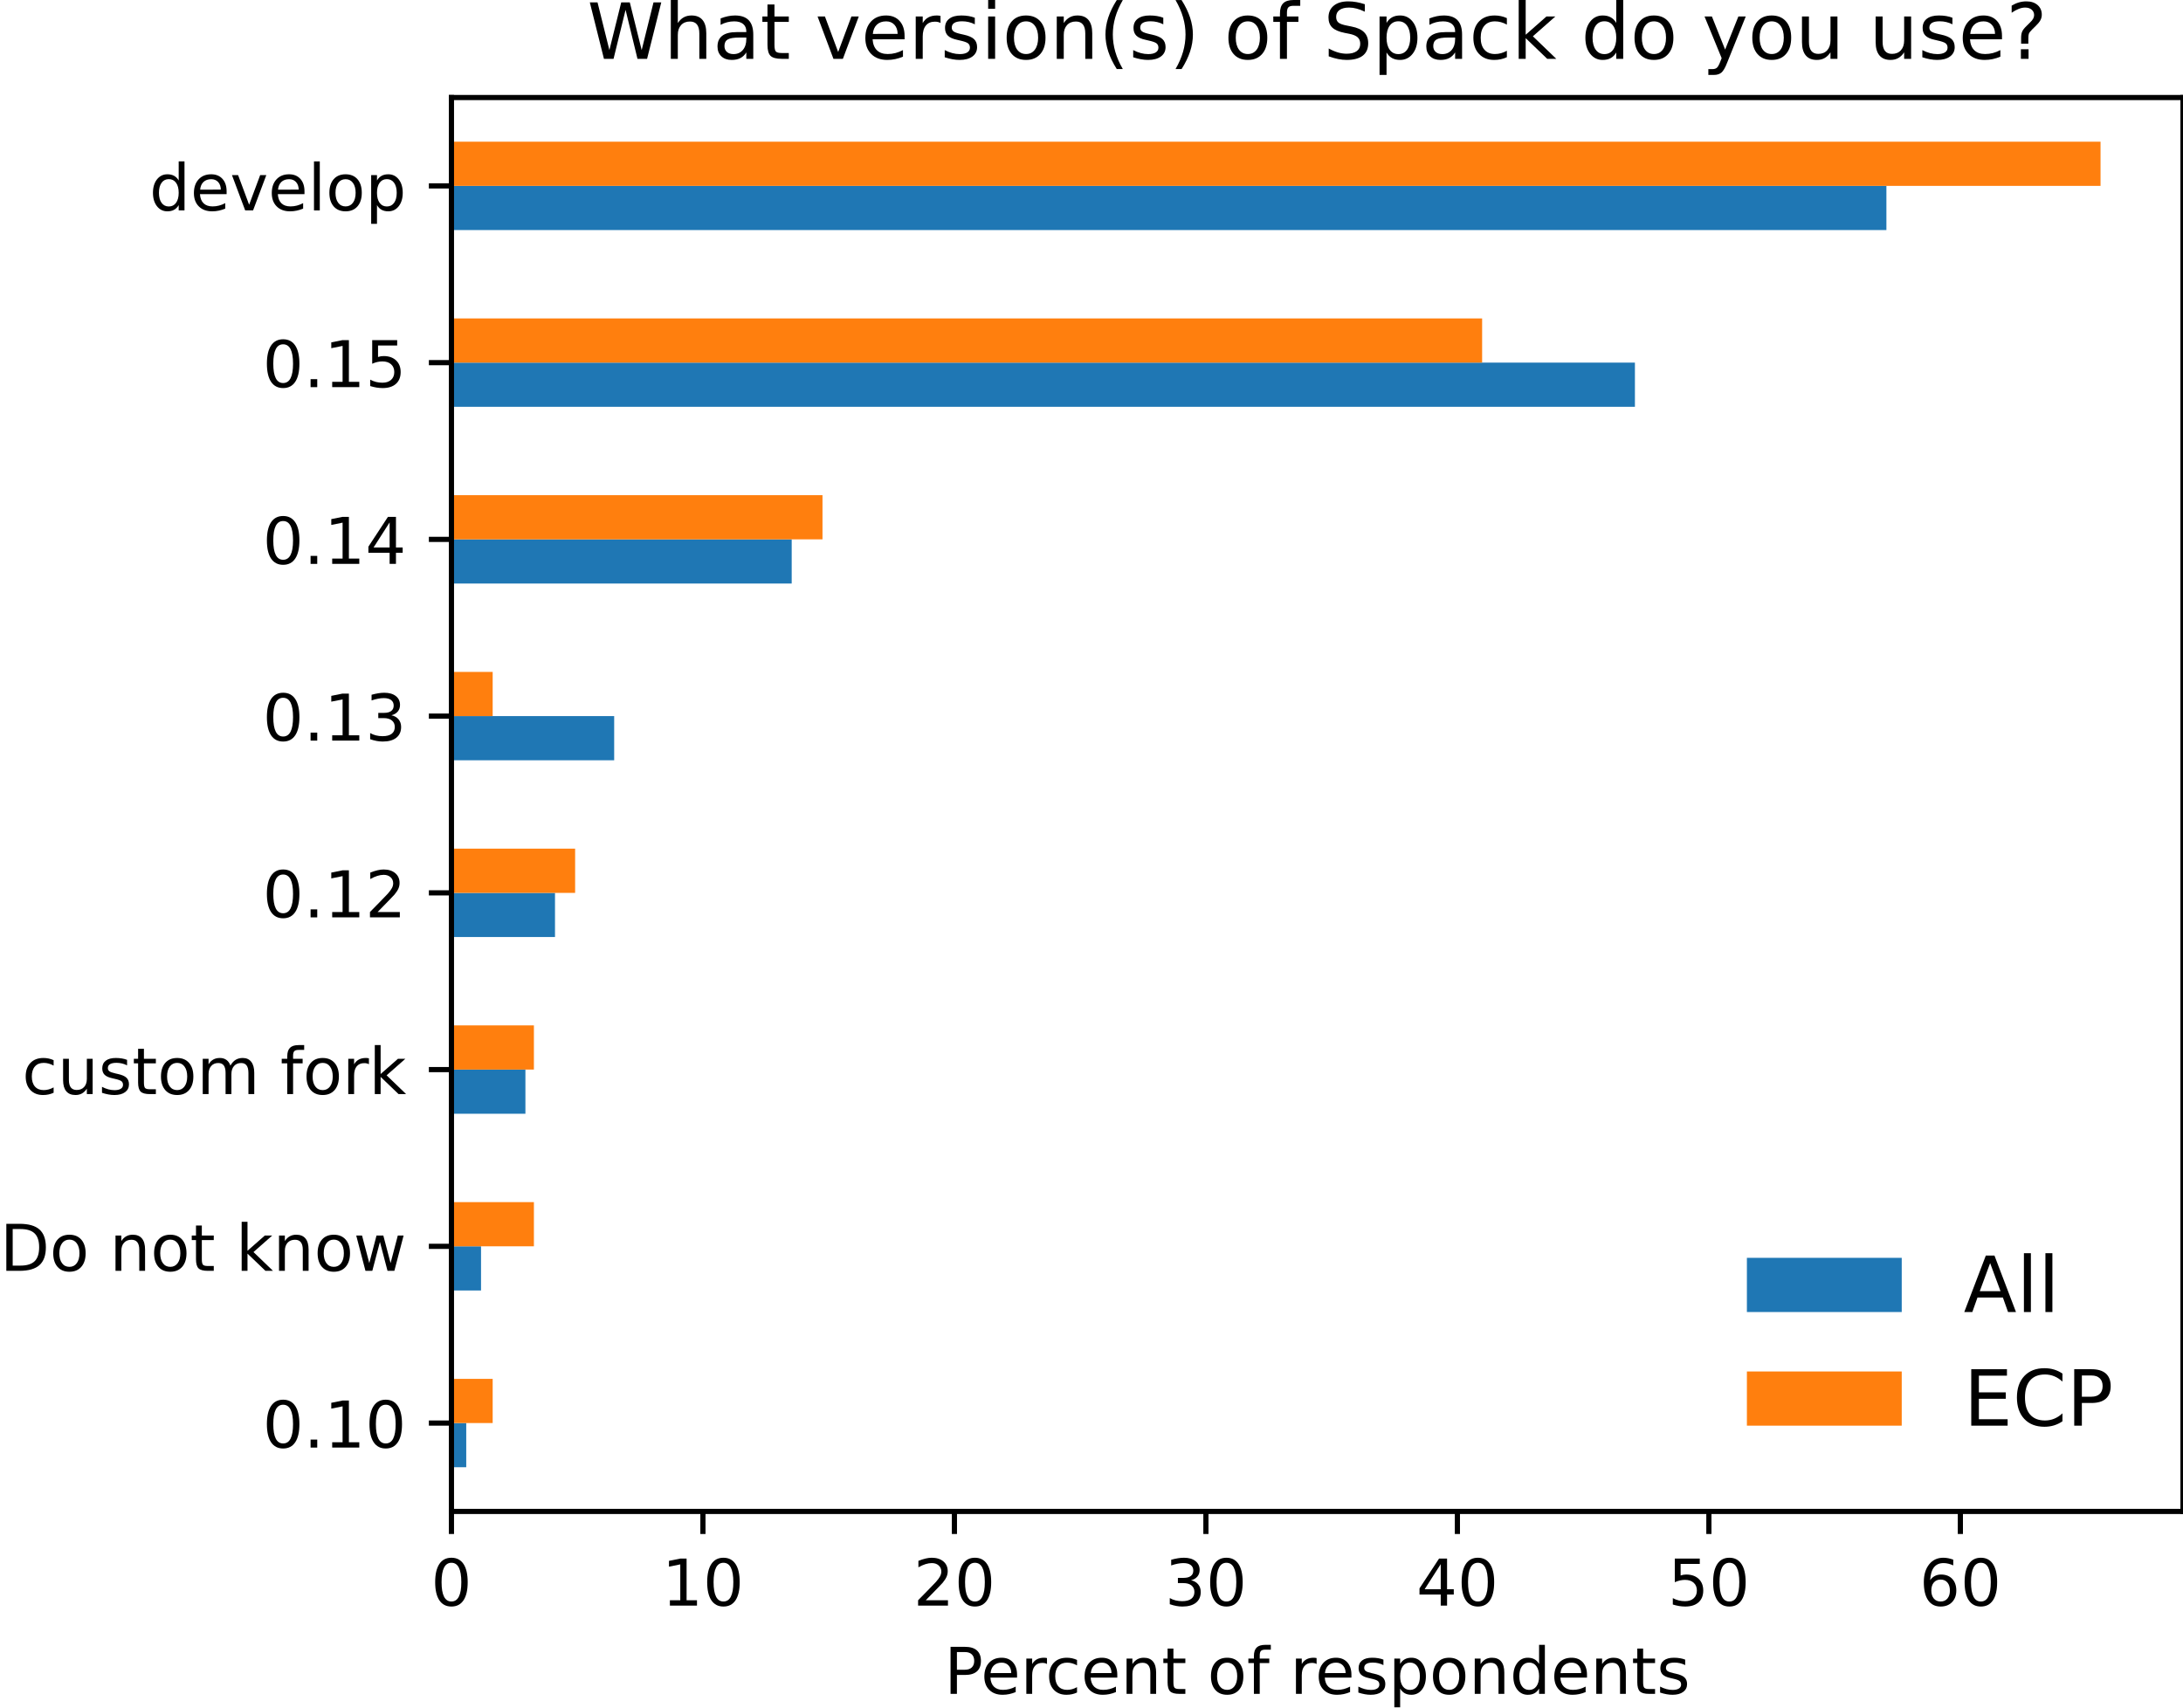
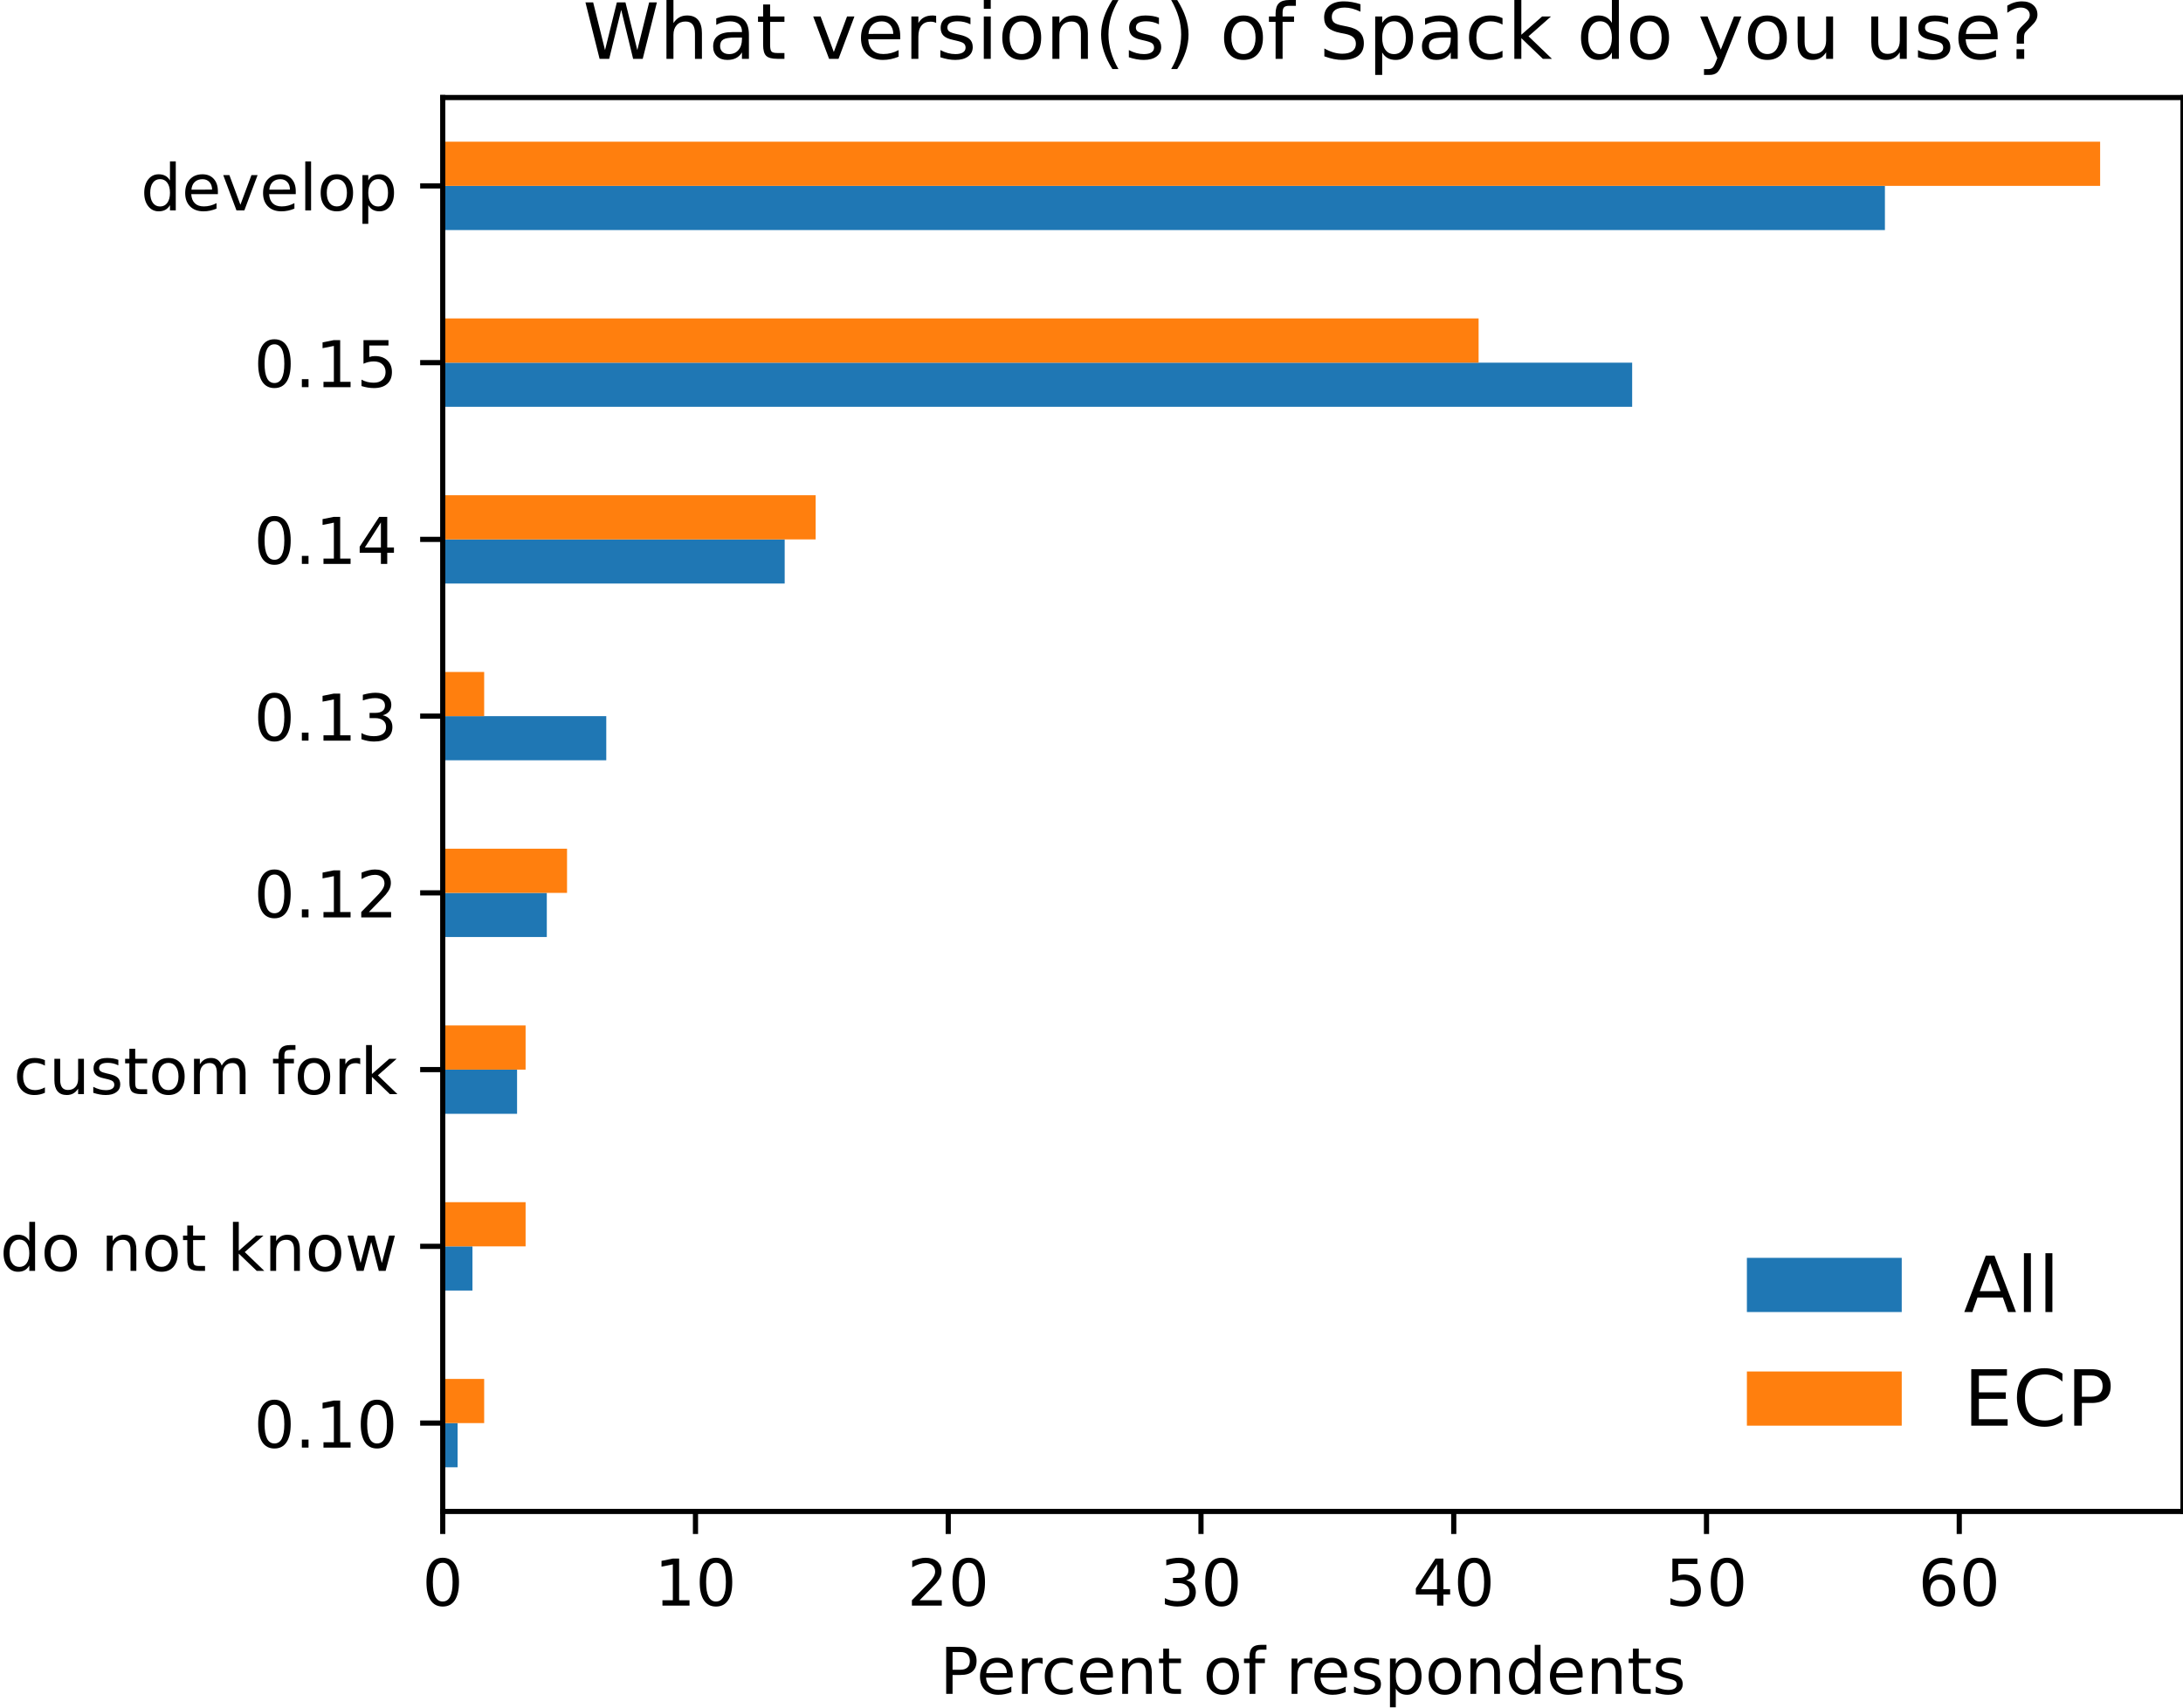
- <svg xmlns="http://www.w3.org/2000/svg" xmlns:xlink="http://www.w3.org/1999/xlink" height="264.634pt" version="1.1" viewBox="0 0 338.377 264.634" width="338.377pt">
+ <svg xmlns="http://www.w3.org/2000/svg" xmlns:xlink="http://www.w3.org/1999/xlink" height="264.634pt" version="1.1" viewBox="0 0 338.375 264.634" width="338.375pt">
  <defs>
    <style type="text/css">*{stroke-linecap:butt;stroke-linejoin:round;}</style>
  </defs>
  <g id="figure_1">
    <g id="patch_1">
-       <path d="M 0 264.634  L 338.377 264.634  L 338.377 0  L 0 0  z " style="fill:none;" />
+       <path d="M 0 264.634  L 338.375 264.634  L 338.375 0  L 0 0  z " style="fill:none;" />
    </g>
    <g id="axes_1">
      <g id="patch_2">
-         <path d="M 69.977 234.278  L 338.377 234.278  L 338.377 15.118  L 69.977 15.118  z " style="fill:none;" />
+         <path d="M 68.625 234.278  L 338.375 234.278  L 338.375 15.118  L 68.625 15.118  z " style="fill:none;" />
      </g>
      <g id="patch_3">
-         <path clip-path="url(#paa3d07b8cc)" d="M 69.977 227.429  L 72.27 227.429  L 72.27 220.581  L 69.977 220.581  z " style="fill:#1f77b4;" />
+         <path clip-path="url(#pa4bad1d127)" d="M 68.625 227.429  L 70.93 227.429  L 70.93 220.581  L 68.625 220.581  z " style="fill:#1f77b4;" />
      </g>
      <g id="patch_4">
-         <path clip-path="url(#paa3d07b8cc)" d="M 69.977 200.034  L 74.563 200.034  L 74.563 193.186  L 69.977 193.186  z " style="fill:#1f77b4;" />
+         <path clip-path="url(#pa4bad1d127)" d="M 68.625 200.034  L 73.234 200.034  L 73.234 193.186  L 68.625 193.186  z " style="fill:#1f77b4;" />
      </g>
      <g id="patch_5">
-         <path clip-path="url(#paa3d07b8cc)" d="M 69.977 172.639  L 81.442 172.639  L 81.442 165.791  L 69.977 165.791  z " style="fill:#1f77b4;" />
+         <path clip-path="url(#pa4bad1d127)" d="M 68.625 172.639  L 80.148 172.639  L 80.148 165.791  L 68.625 165.791  z " style="fill:#1f77b4;" />
      </g>
      <g id="patch_6">
-         <path clip-path="url(#paa3d07b8cc)" d="M 69.977 145.244  L 86.028 145.244  L 86.028 138.396  L 69.977 138.396  z " style="fill:#1f77b4;" />
+         <path clip-path="url(#pa4bad1d127)" d="M 68.625 145.244  L 84.757 145.244  L 84.757 138.396  L 68.625 138.396  z " style="fill:#1f77b4;" />
      </g>
      <g id="patch_7">
-         <path clip-path="url(#paa3d07b8cc)" d="M 69.977 117.849  L 95.2 117.849  L 95.2 111.001  L 69.977 111.001  z " style="fill:#1f77b4;" />
+         <path clip-path="url(#pa4bad1d127)" d="M 68.625 117.849  L 93.975 117.849  L 93.975 111.001  L 68.625 111.001  z " style="fill:#1f77b4;" />
      </g>
      <g id="patch_8">
-         <path clip-path="url(#paa3d07b8cc)" d="M 69.977 90.454  L 122.717 90.454  L 122.717 83.606  L 69.977 83.606  z " style="fill:#1f77b4;" />
+         <path clip-path="url(#pa4bad1d127)" d="M 68.625 90.454  L 121.63 90.454  L 121.63 83.606  L 68.625 83.606  z " style="fill:#1f77b4;" />
      </g>
      <g id="patch_9">
-         <path clip-path="url(#paa3d07b8cc)" d="M 69.977 63.059  L 253.421 63.059  L 253.421 56.211  L 69.977 56.211  z " style="fill:#1f77b4;" />
+         <path clip-path="url(#pa4bad1d127)" d="M 68.625 63.059  L 252.992 63.059  L 252.992 56.211  L 68.625 56.211  z " style="fill:#1f77b4;" />
      </g>
      <g id="patch_10">
-         <path clip-path="url(#paa3d07b8cc)" d="M 69.977 35.664  L 292.403 35.664  L 292.403 28.816  L 69.977 28.816  z " style="fill:#1f77b4;" />
+         <path clip-path="url(#pa4bad1d127)" d="M 68.625 35.664  L 292.17 35.664  L 292.17 28.816  L 68.625 28.816  z " style="fill:#1f77b4;" />
      </g>
      <g id="patch_11">
-         <path clip-path="url(#paa3d07b8cc)" d="M 69.977 220.581  L 76.367 220.581  L 76.367 213.732  L 69.977 213.732  z " style="fill:#ff7f0e;" />
+         <path clip-path="url(#pa4bad1d127)" d="M 68.625 220.581  L 75.048 220.581  L 75.048 213.732  L 68.625 213.732  z " style="fill:#ff7f0e;" />
      </g>
      <g id="patch_12">
-         <path clip-path="url(#paa3d07b8cc)" d="M 69.977 193.186  L 82.758 193.186  L 82.758 186.337  L 69.977 186.337  z " style="fill:#ff7f0e;" />
+         <path clip-path="url(#pa4bad1d127)" d="M 68.625 193.186  L 81.47 193.186  L 81.47 186.337  L 68.625 186.337  z " style="fill:#ff7f0e;" />
      </g>
      <g id="patch_13">
-         <path clip-path="url(#paa3d07b8cc)" d="M 69.977 165.791  L 82.758 165.791  L 82.758 158.942  L 69.977 158.942  z " style="fill:#ff7f0e;" />
+         <path clip-path="url(#pa4bad1d127)" d="M 68.625 165.791  L 81.47 165.791  L 81.47 158.942  L 68.625 158.942  z " style="fill:#ff7f0e;" />
      </g>
      <g id="patch_14">
-         <path clip-path="url(#paa3d07b8cc)" d="M 69.977 138.396  L 89.148 138.396  L 89.148 131.547  L 69.977 131.547  z " style="fill:#ff7f0e;" />
+         <path clip-path="url(#pa4bad1d127)" d="M 68.625 138.396  L 87.893 138.396  L 87.893 131.547  L 68.625 131.547  z " style="fill:#ff7f0e;" />
      </g>
      <g id="patch_15">
-         <path clip-path="url(#paa3d07b8cc)" d="M 69.977 111.001  L 76.367 111.001  L 76.367 104.152  L 69.977 104.152  z " style="fill:#ff7f0e;" />
+         <path clip-path="url(#pa4bad1d127)" d="M 68.625 111.001  L 75.048 111.001  L 75.048 104.152  L 68.625 104.152  z " style="fill:#ff7f0e;" />
      </g>
      <g id="patch_16">
-         <path clip-path="url(#paa3d07b8cc)" d="M 69.977 83.606  L 127.491 83.606  L 127.491 76.757  L 69.977 76.757  z " style="fill:#ff7f0e;" />
+         <path clip-path="url(#pa4bad1d127)" d="M 68.625 83.606  L 126.429 83.606  L 126.429 76.757  L 68.625 76.757  z " style="fill:#ff7f0e;" />
      </g>
      <g id="patch_17">
-         <path clip-path="url(#paa3d07b8cc)" d="M 69.977 56.211  L 229.738 56.211  L 229.738 49.362  L 69.977 49.362  z " style="fill:#ff7f0e;" />
+         <path clip-path="url(#pa4bad1d127)" d="M 68.625 56.211  L 229.19 56.211  L 229.19 49.362  L 68.625 49.362  z " style="fill:#ff7f0e;" />
      </g>
      <g id="patch_18">
-         <path clip-path="url(#paa3d07b8cc)" d="M 69.977 28.816  L 325.596 28.816  L 325.596 21.967  L 69.977 21.967  z " style="fill:#ff7f0e;" />
+         <path clip-path="url(#pa4bad1d127)" d="M 68.625 28.816  L 325.53 28.816  L 325.53 21.967  L 68.625 21.967  z " style="fill:#ff7f0e;" />
      </g>
      <g id="matplotlib.axis_1">
        <g id="xtick_1">
          <g id="line2d_1">
            <defs>
-               <path d="M 0 0  L 0 3.5  " id="m21d577493e" style="stroke:#000000;stroke-width:0.8;" />
+               <path d="M 0 0  L 0 3.5  " id="m4b0b4dc296" style="stroke:#000000;stroke-width:0.8;" />
            </defs>
            <g>
-               <use style="stroke:#000000;stroke-width:0.8;" x="69.977" xlink:href="#m21d577493e" y="234.278" />
+               <use style="stroke:#000000;stroke-width:0.8;" x="68.625" xlink:href="#m4b0b4dc296" y="234.278" />
            </g>
          </g>
          <g id="text_1">
-             <g transform="translate(66.79531 248.8766)scale(0.1 -0.1)">
+             <g transform="translate(65.44375 248.8766)scale(0.1 -0.1)">
              <defs>
                <path d="M 31.781 66.406  Q 24.172 66.406 20.328 58.906  Q 16.5 51.422 16.5 36.375  Q 16.5 21.391 20.328 13.891  Q 24.172 6.391 31.781 6.391  Q 39.453 6.391 43.281 13.891  Q 47.125 21.391 47.125 36.375  Q 47.125 51.422 43.281 58.906  Q 39.453 66.406 31.781 66.406  z M 31.781 74.219  Q 44.047 74.219 50.516 64.516  Q 56.984 54.828 56.984 36.375  Q 56.984 17.969 50.516 8.266  Q 44.047 -1.422 31.781 -1.422  Q 19.531 -1.422 13.062 8.266  Q 6.594 17.969 6.594 36.375  Q 6.594 54.828 13.062 64.516  Q 19.531 74.219 31.781 74.219  z " id="DejaVuSans-48" />
              </defs>
              <use xlink:href="#DejaVuSans-48" />
            </g>
          </g>
        </g>
        <g id="xtick_2">
          <g id="line2d_2">
            <g>
-               <use style="stroke:#000000;stroke-width:0.8;" x="108.958" xlink:href="#m21d577493e" y="234.278" />
+               <use style="stroke:#000000;stroke-width:0.8;" x="107.803" xlink:href="#m4b0b4dc296" y="234.278" />
            </g>
          </g>
          <g id="text_2">
-             <g transform="translate(102.596 248.8766)scale(0.1 -0.1)">
+             <g transform="translate(101.4405 248.8766)scale(0.1 -0.1)">
              <defs>
                <path d="M 12.406 8.297  L 28.516 8.297  L 28.516 63.922  L 10.984 60.406  L 10.984 69.391  L 28.422 72.906  L 38.281 72.906  L 38.281 8.297  L 54.391 8.297  L 54.391 0  L 12.406 0  z " id="DejaVuSans-49" />
              </defs>
              <use xlink:href="#DejaVuSans-49" />
              <use x="63.623" xlink:href="#DejaVuSans-48" />
            </g>
          </g>
        </g>
        <g id="xtick_3">
          <g id="line2d_3">
            <g>
-               <use style="stroke:#000000;stroke-width:0.8;" x="147.94" xlink:href="#m21d577493e" y="234.278" />
+               <use style="stroke:#000000;stroke-width:0.8;" x="146.981" xlink:href="#m4b0b4dc296" y="234.278" />
            </g>
          </g>
          <g id="text_3">
-             <g transform="translate(141.5779 248.8766)scale(0.1 -0.1)">
+             <g transform="translate(140.6185 248.8766)scale(0.1 -0.1)">
              <defs>
                <path d="M 19.188 8.297  L 53.609 8.297  L 53.609 0  L 7.328 0  L 7.328 8.297  Q 12.938 14.109 22.625 23.891  Q 32.328 33.688 34.812 36.531  Q 39.547 41.844 41.422 45.531  Q 43.312 49.219 43.312 52.781  Q 43.312 58.594 39.234 62.25  Q 35.156 65.922 28.609 65.922  Q 23.969 65.922 18.812 64.312  Q 13.672 62.703 7.812 59.422  L 7.812 69.391  Q 13.766 71.781 18.938 73  Q 24.125 74.219 28.422 74.219  Q 39.75 74.219 46.484 68.547  Q 53.219 62.891 53.219 53.422  Q 53.219 48.922 51.531 44.891  Q 49.859 40.875 45.406 35.406  Q 44.188 33.984 37.641 27.219  Q 31.109 20.453 19.188 8.297  z " id="DejaVuSans-50" />
              </defs>
              <use xlink:href="#DejaVuSans-50" />
              <use x="63.623" xlink:href="#DejaVuSans-48" />
            </g>
          </g>
        </g>
        <g id="xtick_4">
          <g id="line2d_4">
            <g>
-               <use style="stroke:#000000;stroke-width:0.8;" x="186.922" xlink:href="#m21d577493e" y="234.278" />
+               <use style="stroke:#000000;stroke-width:0.8;" x="186.159" xlink:href="#m4b0b4dc296" y="234.278" />
            </g>
          </g>
          <g id="text_4">
-             <g transform="translate(180.5598 248.8766)scale(0.1 -0.1)">
+             <g transform="translate(179.7964 248.8766)scale(0.1 -0.1)">
              <defs>
                <path d="M 40.578 39.312  Q 47.656 37.797 51.625 33  Q 55.609 28.219 55.609 21.188  Q 55.609 10.406 48.188 4.484  Q 40.766 -1.422 27.094 -1.422  Q 22.516 -1.422 17.656 -0.516  Q 12.797 0.391 7.625 2.203  L 7.625 11.719  Q 11.719 9.328 16.594 8.109  Q 21.484 6.891 26.812 6.891  Q 36.078 6.891 40.938 10.547  Q 45.797 14.203 45.797 21.188  Q 45.797 27.641 41.281 31.266  Q 36.766 34.906 28.719 34.906  L 20.219 34.906  L 20.219 43.016  L 29.109 43.016  Q 36.375 43.016 40.234 45.922  Q 44.094 48.828 44.094 54.297  Q 44.094 59.906 40.109 62.906  Q 36.141 65.922 28.719 65.922  Q 24.656 65.922 20.016 65.031  Q 15.375 64.156 9.812 62.312  L 9.812 71.094  Q 15.438 72.656 20.344 73.438  Q 25.25 74.219 29.594 74.219  Q 40.828 74.219 47.359 69.109  Q 53.906 64.016 53.906 55.328  Q 53.906 49.266 50.438 45.094  Q 46.969 40.922 40.578 39.312  z " id="DejaVuSans-51" />
              </defs>
              <use xlink:href="#DejaVuSans-51" />
              <use x="63.623" xlink:href="#DejaVuSans-48" />
            </g>
          </g>
        </g>
        <g id="xtick_5">
          <g id="line2d_5">
            <g>
-               <use style="stroke:#000000;stroke-width:0.8;" x="225.904" xlink:href="#m21d577493e" y="234.278" />
+               <use style="stroke:#000000;stroke-width:0.8;" x="225.337" xlink:href="#m4b0b4dc296" y="234.278" />
            </g>
          </g>
          <g id="text_5">
-             <g transform="translate(219.5417 248.8766)scale(0.1 -0.1)">
+             <g transform="translate(218.9744 248.8766)scale(0.1 -0.1)">
              <defs>
                <path d="M 37.797 64.312  L 12.891 25.391  L 37.797 25.391  z M 35.203 72.906  L 47.609 72.906  L 47.609 25.391  L 58.016 25.391  L 58.016 17.188  L 47.609 17.188  L 47.609 0  L 37.797 0  L 37.797 17.188  L 4.891 17.188  L 4.891 26.703  z " id="DejaVuSans-52" />
              </defs>
              <use xlink:href="#DejaVuSans-52" />
              <use x="63.623" xlink:href="#DejaVuSans-48" />
            </g>
          </g>
        </g>
        <g id="xtick_6">
          <g id="line2d_6">
            <g>
-               <use style="stroke:#000000;stroke-width:0.8;" x="264.886" xlink:href="#m21d577493e" y="234.278" />
+               <use style="stroke:#000000;stroke-width:0.8;" x="264.515" xlink:href="#m4b0b4dc296" y="234.278" />
            </g>
          </g>
          <g id="text_6">
-             <g transform="translate(258.5236 248.8766)scale(0.1 -0.1)">
+             <g transform="translate(258.1524 248.8766)scale(0.1 -0.1)">
              <defs>
                <path d="M 10.797 72.906  L 49.516 72.906  L 49.516 64.594  L 19.828 64.594  L 19.828 46.734  Q 21.969 47.469 24.109 47.828  Q 26.266 48.188 28.422 48.188  Q 40.625 48.188 47.75 41.5  Q 54.891 34.812 54.891 23.391  Q 54.891 11.625 47.562 5.094  Q 40.234 -1.422 26.906 -1.422  Q 22.312 -1.422 17.547 -0.641  Q 12.797 0.141 7.719 1.703  L 7.719 11.625  Q 12.109 9.234 16.797 8.062  Q 21.484 6.891 26.703 6.891  Q 35.156 6.891 40.078 11.328  Q 45.016 15.766 45.016 23.391  Q 45.016 31 40.078 35.438  Q 35.156 39.891 26.703 39.891  Q 22.75 39.891 18.812 39.016  Q 14.891 38.141 10.797 36.281  z " id="DejaVuSans-53" />
              </defs>
              <use xlink:href="#DejaVuSans-53" />
              <use x="63.623" xlink:href="#DejaVuSans-48" />
            </g>
          </g>
        </g>
        <g id="xtick_7">
          <g id="line2d_7">
            <g>
-               <use style="stroke:#000000;stroke-width:0.8;" x="303.868" xlink:href="#m21d577493e" y="234.278" />
+               <use style="stroke:#000000;stroke-width:0.8;" x="303.693" xlink:href="#m4b0b4dc296" y="234.278" />
            </g>
          </g>
          <g id="text_7">
-             <g transform="translate(297.5055 248.8766)scale(0.1 -0.1)">
+             <g transform="translate(297.3304 248.8766)scale(0.1 -0.1)">
              <defs>
                <path d="M 33.016 40.375  Q 26.375 40.375 22.484 35.828  Q 18.609 31.297 18.609 23.391  Q 18.609 15.531 22.484 10.953  Q 26.375 6.391 33.016 6.391  Q 39.656 6.391 43.531 10.953  Q 47.406 15.531 47.406 23.391  Q 47.406 31.297 43.531 35.828  Q 39.656 40.375 33.016 40.375  z M 52.594 71.297  L 52.594 62.312  Q 48.875 64.062 45.094 64.984  Q 41.312 65.922 37.594 65.922  Q 27.828 65.922 22.672 59.328  Q 17.531 52.734 16.797 39.406  Q 19.672 43.656 24.016 45.922  Q 28.375 48.188 33.594 48.188  Q 44.578 48.188 50.953 41.516  Q 57.328 34.859 57.328 23.391  Q 57.328 12.156 50.688 5.359  Q 44.047 -1.422 33.016 -1.422  Q 20.359 -1.422 13.672 8.266  Q 6.984 17.969 6.984 36.375  Q 6.984 53.656 15.188 63.938  Q 23.391 74.219 37.203 74.219  Q 40.922 74.219 44.703 73.484  Q 48.484 72.75 52.594 71.297  z " id="DejaVuSans-54" />
              </defs>
              <use xlink:href="#DejaVuSans-54" />
              <use x="63.623" xlink:href="#DejaVuSans-48" />
            </g>
          </g>
        </g>
        <g id="text_8">
-           <g transform="translate(146.3602 262.5547)scale(0.1 -0.1)">
+           <g transform="translate(145.6836 262.5547)scale(0.1 -0.1)">
            <defs>
              <path d="M 19.672 64.797  L 19.672 37.406  L 32.078 37.406  Q 38.969 37.406 42.719 40.969  Q 46.484 44.531 46.484 51.125  Q 46.484 57.672 42.719 61.234  Q 38.969 64.797 32.078 64.797  z M 9.812 72.906  L 32.078 72.906  Q 44.344 72.906 50.609 67.359  Q 56.891 61.812 56.891 51.125  Q 56.891 40.328 50.609 34.812  Q 44.344 29.297 32.078 29.297  L 19.672 29.297  L 19.672 0  L 9.812 0  z " id="DejaVuSans-80" />
              <path d="M 56.203 29.594  L 56.203 25.203  L 14.891 25.203  Q 15.484 15.922 20.484 11.062  Q 25.484 6.203 34.422 6.203  Q 39.594 6.203 44.453 7.469  Q 49.312 8.734 54.109 11.281  L 54.109 2.781  Q 49.266 0.734 44.188 -0.344  Q 39.109 -1.422 33.891 -1.422  Q 20.797 -1.422 13.156 6.188  Q 5.516 13.812 5.516 26.812  Q 5.516 40.234 12.766 48.109  Q 20.016 56 32.328 56  Q 43.359 56 49.781 48.891  Q 56.203 41.797 56.203 29.594  z M 47.219 32.234  Q 47.125 39.594 43.094 43.984  Q 39.062 48.391 32.422 48.391  Q 24.906 48.391 20.391 44.141  Q 15.875 39.891 15.188 32.172  z " id="DejaVuSans-101" />
              <path d="M 41.109 46.297  Q 39.594 47.172 37.812 47.578  Q 36.031 48 33.891 48  Q 26.266 48 22.188 43.047  Q 18.109 38.094 18.109 28.812  L 18.109 0  L 9.078 0  L 9.078 54.688  L 18.109 54.688  L 18.109 46.188  Q 20.953 51.172 25.484 53.578  Q 30.031 56 36.531 56  Q 37.453 56 38.578 55.875  Q 39.703 55.766 41.062 55.516  z " id="DejaVuSans-114" />
              <path d="M 48.781 52.594  L 48.781 44.188  Q 44.969 46.297 41.141 47.344  Q 37.312 48.391 33.406 48.391  Q 24.656 48.391 19.812 42.844  Q 14.984 37.312 14.984 27.297  Q 14.984 17.281 19.812 11.734  Q 24.656 6.203 33.406 6.203  Q 37.312 6.203 41.141 7.25  Q 44.969 8.297 48.781 10.406  L 48.781 2.094  Q 45.016 0.344 40.984 -0.531  Q 36.969 -1.422 32.422 -1.422  Q 20.062 -1.422 12.781 6.344  Q 5.516 14.109 5.516 27.297  Q 5.516 40.672 12.859 48.328  Q 20.219 56 33.016 56  Q 37.156 56 41.109 55.141  Q 45.062 54.297 48.781 52.594  z " id="DejaVuSans-99" />
              <path d="M 54.891 33.016  L 54.891 0  L 45.906 0  L 45.906 32.719  Q 45.906 40.484 42.875 44.328  Q 39.844 48.188 33.797 48.188  Q 26.516 48.188 22.312 43.547  Q 18.109 38.922 18.109 30.906  L 18.109 0  L 9.078 0  L 9.078 54.688  L 18.109 54.688  L 18.109 46.188  Q 21.344 51.125 25.703 53.562  Q 30.078 56 35.797 56  Q 45.219 56 50.047 50.172  Q 54.891 44.344 54.891 33.016  z " id="DejaVuSans-110" />
              <path d="M 18.312 70.219  L 18.312 54.688  L 36.812 54.688  L 36.812 47.703  L 18.312 47.703  L 18.312 18.016  Q 18.312 11.328 20.141 9.422  Q 21.969 7.516 27.594 7.516  L 36.812 7.516  L 36.812 0  L 27.594 0  Q 17.188 0 13.234 3.875  Q 9.281 7.766 9.281 18.016  L 9.281 47.703  L 2.688 47.703  L 2.688 54.688  L 9.281 54.688  L 9.281 70.219  z " id="DejaVuSans-116" />
              <path id="DejaVuSans-32" />
              <path d="M 30.609 48.391  Q 23.391 48.391 19.188 42.75  Q 14.984 37.109 14.984 27.297  Q 14.984 17.484 19.156 11.844  Q 23.344 6.203 30.609 6.203  Q 37.797 6.203 41.984 11.859  Q 46.188 17.531 46.188 27.297  Q 46.188 37.016 41.984 42.703  Q 37.797 48.391 30.609 48.391  z M 30.609 56  Q 42.328 56 49.016 48.375  Q 55.719 40.766 55.719 27.297  Q 55.719 13.875 49.016 6.219  Q 42.328 -1.422 30.609 -1.422  Q 18.844 -1.422 12.172 6.219  Q 5.516 13.875 5.516 27.297  Q 5.516 40.766 12.172 48.375  Q 18.844 56 30.609 56  z " id="DejaVuSans-111" />
              <path d="M 37.109 75.984  L 37.109 68.5  L 28.516 68.5  Q 23.688 68.5 21.797 66.547  Q 19.922 64.594 19.922 59.516  L 19.922 54.688  L 34.719 54.688  L 34.719 47.703  L 19.922 47.703  L 19.922 0  L 10.891 0  L 10.891 47.703  L 2.297 47.703  L 2.297 54.688  L 10.891 54.688  L 10.891 58.5  Q 10.891 67.625 15.141 71.797  Q 19.391 75.984 28.609 75.984  z " id="DejaVuSans-102" />
              <path d="M 44.281 53.078  L 44.281 44.578  Q 40.484 46.531 36.375 47.5  Q 32.281 48.484 27.875 48.484  Q 21.188 48.484 17.844 46.438  Q 14.5 44.391 14.5 40.281  Q 14.5 37.156 16.891 35.375  Q 19.281 33.594 26.516 31.984  L 29.594 31.297  Q 39.156 29.25 43.188 25.516  Q 47.219 21.781 47.219 15.094  Q 47.219 7.469 41.188 3.016  Q 35.156 -1.422 24.609 -1.422  Q 20.219 -1.422 15.453 -0.562  Q 10.688 0.297 5.422 2  L 5.422 11.281  Q 10.406 8.688 15.234 7.391  Q 20.062 6.109 24.812 6.109  Q 31.156 6.109 34.562 8.281  Q 37.984 10.453 37.984 14.406  Q 37.984 18.062 35.516 20.016  Q 33.062 21.969 24.703 23.781  L 21.578 24.516  Q 13.234 26.266 9.516 29.906  Q 5.812 33.547 5.812 39.891  Q 5.812 47.609 11.281 51.797  Q 16.75 56 26.812 56  Q 31.781 56 36.172 55.266  Q 40.578 54.547 44.281 53.078  z " id="DejaVuSans-115" />
              <path d="M 18.109 8.203  L 18.109 -20.797  L 9.078 -20.797  L 9.078 54.688  L 18.109 54.688  L 18.109 46.391  Q 20.953 51.266 25.266 53.625  Q 29.594 56 35.594 56  Q 45.562 56 51.781 48.094  Q 58.016 40.188 58.016 27.297  Q 58.016 14.406 51.781 6.484  Q 45.562 -1.422 35.594 -1.422  Q 29.594 -1.422 25.266 0.953  Q 20.953 3.328 18.109 8.203  z M 48.688 27.297  Q 48.688 37.203 44.609 42.844  Q 40.531 48.484 33.406 48.484  Q 26.266 48.484 22.188 42.844  Q 18.109 37.203 18.109 27.297  Q 18.109 17.391 22.188 11.75  Q 26.266 6.109 33.406 6.109  Q 40.531 6.109 44.609 11.75  Q 48.688 17.391 48.688 27.297  z " id="DejaVuSans-112" />
              <path d="M 45.406 46.391  L 45.406 75.984  L 54.391 75.984  L 54.391 0  L 45.406 0  L 45.406 8.203  Q 42.578 3.328 38.25 0.953  Q 33.938 -1.422 27.875 -1.422  Q 17.969 -1.422 11.734 6.484  Q 5.516 14.406 5.516 27.297  Q 5.516 40.188 11.734 48.094  Q 17.969 56 27.875 56  Q 33.938 56 38.25 53.625  Q 42.578 51.266 45.406 46.391  z M 14.797 27.297  Q 14.797 17.391 18.875 11.75  Q 22.953 6.109 30.078 6.109  Q 37.203 6.109 41.297 11.75  Q 45.406 17.391 45.406 27.297  Q 45.406 37.203 41.297 42.844  Q 37.203 48.484 30.078 48.484  Q 22.953 48.484 18.875 42.844  Q 14.797 37.203 14.797 27.297  z " id="DejaVuSans-100" />
            </defs>
            <use xlink:href="#DejaVuSans-80" />
            <use x="56.678" xlink:href="#DejaVuSans-101" />
            <use x="118.201" xlink:href="#DejaVuSans-114" />
            <use x="157.064" xlink:href="#DejaVuSans-99" />
            <use x="212.045" xlink:href="#DejaVuSans-101" />
            <use x="273.568" xlink:href="#DejaVuSans-110" />
            <use x="336.947" xlink:href="#DejaVuSans-116" />
            <use x="376.156" xlink:href="#DejaVuSans-32" />
            <use x="407.943" xlink:href="#DejaVuSans-111" />
            <use x="469.125" xlink:href="#DejaVuSans-102" />
            <use x="504.33" xlink:href="#DejaVuSans-32" />
            <use x="536.117" xlink:href="#DejaVuSans-114" />
            <use x="574.98" xlink:href="#DejaVuSans-101" />
            <use x="636.504" xlink:href="#DejaVuSans-115" />
            <use x="688.604" xlink:href="#DejaVuSans-112" />
            <use x="752.08" xlink:href="#DejaVuSans-111" />
            <use x="813.262" xlink:href="#DejaVuSans-110" />
            <use x="876.641" xlink:href="#DejaVuSans-100" />
            <use x="940.117" xlink:href="#DejaVuSans-101" />
            <use x="1001.641" xlink:href="#DejaVuSans-110" />
            <use x="1065.02" xlink:href="#DejaVuSans-116" />
            <use x="1104.229" xlink:href="#DejaVuSans-115" />
          </g>
        </g>
      </g>
      <g id="matplotlib.axis_2">
        <g id="ytick_1">
          <g id="line2d_8">
            <defs>
-               <path d="M 0 0  L -3.5 0  " id="mf00bfda7f9" style="stroke:#000000;stroke-width:0.8;" />
+               <path d="M 0 0  L -3.5 0  " id="m7bfec4c87a" style="stroke:#000000;stroke-width:0.8;" />
            </defs>
            <g>
-               <use style="stroke:#000000;stroke-width:0.8;" x="69.977" xlink:href="#mf00bfda7f9" y="220.581" />
+               <use style="stroke:#000000;stroke-width:0.8;" x="68.625" xlink:href="#m7bfec4c87a" y="220.581" />
            </g>
          </g>
          <g id="text_9">
-             <g transform="translate(40.71094 224.3798)scale(0.1 -0.1)">
+             <g transform="translate(39.35938 224.3798)scale(0.1 -0.1)">
              <defs>
                <path d="M 10.688 12.406  L 21 12.406  L 21 0  L 10.688 0  z " id="DejaVuSans-46" />
              </defs>
              <use xlink:href="#DejaVuSans-48" />
              <use x="63.623" xlink:href="#DejaVuSans-46" />
              <use x="95.41" xlink:href="#DejaVuSans-49" />
              <use x="159.033" xlink:href="#DejaVuSans-48" />
            </g>
          </g>
        </g>
        <g id="ytick_2">
          <g id="line2d_9">
            <g>
-               <use style="stroke:#000000;stroke-width:0.8;" x="69.977" xlink:href="#mf00bfda7f9" y="193.186" />
+               <use style="stroke:#000000;stroke-width:0.8;" x="68.625" xlink:href="#m7bfec4c87a" y="193.186" />
            </g>
          </g>
          <g id="text_10">
            <g transform="translate(0 196.9848)scale(0.1 -0.1)">
              <defs>
-                 <path d="M 19.672 64.797  L 19.672 8.109  L 31.594 8.109  Q 46.688 8.109 53.688 14.938  Q 60.688 21.781 60.688 36.531  Q 60.688 51.172 53.688 57.984  Q 46.688 64.797 31.594 64.797  z M 9.812 72.906  L 30.078 72.906  Q 51.266 72.906 61.172 64.094  Q 71.094 55.281 71.094 36.531  Q 71.094 17.672 61.125 8.828  Q 51.172 0 30.078 0  L 9.812 0  z " id="DejaVuSans-68" />
                <path d="M 9.078 75.984  L 18.109 75.984  L 18.109 31.109  L 44.922 54.688  L 56.391 54.688  L 27.391 29.109  L 57.625 0  L 45.906 0  L 18.109 26.703  L 18.109 0  L 9.078 0  z " id="DejaVuSans-107" />
                <path d="M 4.203 54.688  L 13.188 54.688  L 24.422 12.016  L 35.594 54.688  L 46.188 54.688  L 57.422 12.016  L 68.609 54.688  L 77.594 54.688  L 63.281 0  L 52.688 0  L 40.922 44.828  L 29.109 0  L 18.5 0  z " id="DejaVuSans-119" />
              </defs>
-               <use xlink:href="#DejaVuSans-68" />
-               <use x="77.002" xlink:href="#DejaVuSans-111" />
-               <use x="138.184" xlink:href="#DejaVuSans-32" />
-               <use x="169.971" xlink:href="#DejaVuSans-110" />
-               <use x="233.35" xlink:href="#DejaVuSans-111" />
-               <use x="294.531" xlink:href="#DejaVuSans-116" />
-               <use x="333.74" xlink:href="#DejaVuSans-32" />
-               <use x="365.527" xlink:href="#DejaVuSans-107" />
-               <use x="423.438" xlink:href="#DejaVuSans-110" />
-               <use x="486.816" xlink:href="#DejaVuSans-111" />
-               <use x="547.998" xlink:href="#DejaVuSans-119" />
+               <use xlink:href="#DejaVuSans-100" />
+               <use x="63.477" xlink:href="#DejaVuSans-111" />
+               <use x="124.658" xlink:href="#DejaVuSans-32" />
+               <use x="156.445" xlink:href="#DejaVuSans-110" />
+               <use x="219.824" xlink:href="#DejaVuSans-111" />
+               <use x="281.006" xlink:href="#DejaVuSans-116" />
+               <use x="320.215" xlink:href="#DejaVuSans-32" />
+               <use x="352.002" xlink:href="#DejaVuSans-107" />
+               <use x="409.912" xlink:href="#DejaVuSans-110" />
+               <use x="473.291" xlink:href="#DejaVuSans-111" />
+               <use x="534.473" xlink:href="#DejaVuSans-119" />
            </g>
          </g>
        </g>
        <g id="ytick_3">
          <g id="line2d_10">
            <g>
-               <use style="stroke:#000000;stroke-width:0.8;" x="69.977" xlink:href="#mf00bfda7f9" y="165.791" />
+               <use style="stroke:#000000;stroke-width:0.8;" x="68.625" xlink:href="#m7bfec4c87a" y="165.791" />
            </g>
          </g>
          <g id="text_11">
-             <g transform="translate(3.432812 169.5898)scale(0.1 -0.1)">
+             <g transform="translate(2.08125 169.5898)scale(0.1 -0.1)">
              <defs>
                <path d="M 8.5 21.578  L 8.5 54.688  L 17.484 54.688  L 17.484 21.922  Q 17.484 14.156 20.5 10.266  Q 23.531 6.391 29.594 6.391  Q 36.859 6.391 41.078 11.031  Q 45.312 15.672 45.312 23.688  L 45.312 54.688  L 54.297 54.688  L 54.297 0  L 45.312 0  L 45.312 8.406  Q 42.047 3.422 37.719 1  Q 33.406 -1.422 27.688 -1.422  Q 18.266 -1.422 13.375 4.438  Q 8.5 10.297 8.5 21.578  z M 31.109 56  z " id="DejaVuSans-117" />
                <path d="M 52 44.188  Q 55.375 50.25 60.062 53.125  Q 64.75 56 71.094 56  Q 79.641 56 84.281 50.016  Q 88.922 44.047 88.922 33.016  L 88.922 0  L 79.891 0  L 79.891 32.719  Q 79.891 40.578 77.094 44.375  Q 74.312 48.188 68.609 48.188  Q 61.625 48.188 57.562 43.547  Q 53.516 38.922 53.516 30.906  L 53.516 0  L 44.484 0  L 44.484 32.719  Q 44.484 40.625 41.703 44.406  Q 38.922 48.188 33.109 48.188  Q 26.219 48.188 22.156 43.531  Q 18.109 38.875 18.109 30.906  L 18.109 0  L 9.078 0  L 9.078 54.688  L 18.109 54.688  L 18.109 46.188  Q 21.188 51.219 25.484 53.609  Q 29.781 56 35.688 56  Q 41.656 56 45.828 52.969  Q 50 49.953 52 44.188  z " id="DejaVuSans-109" />
              </defs>
              <use xlink:href="#DejaVuSans-99" />
              <use x="54.98" xlink:href="#DejaVuSans-117" />
              <use x="118.359" xlink:href="#DejaVuSans-115" />
              <use x="170.459" xlink:href="#DejaVuSans-116" />
              <use x="209.668" xlink:href="#DejaVuSans-111" />
              <use x="270.85" xlink:href="#DejaVuSans-109" />
              <use x="368.262" xlink:href="#DejaVuSans-32" />
              <use x="400.049" xlink:href="#DejaVuSans-102" />
              <use x="435.254" xlink:href="#DejaVuSans-111" />
              <use x="496.436" xlink:href="#DejaVuSans-114" />
              <use x="537.549" xlink:href="#DejaVuSans-107" />
            </g>
          </g>
        </g>
        <g id="ytick_4">
          <g id="line2d_11">
            <g>
-               <use style="stroke:#000000;stroke-width:0.8;" x="69.977" xlink:href="#mf00bfda7f9" y="138.396" />
+               <use style="stroke:#000000;stroke-width:0.8;" x="68.625" xlink:href="#m7bfec4c87a" y="138.396" />
            </g>
          </g>
          <g id="text_12">
-             <g transform="translate(40.71094 142.1948)scale(0.1 -0.1)">
+             <g transform="translate(39.35938 142.1948)scale(0.1 -0.1)">
              <use xlink:href="#DejaVuSans-48" />
              <use x="63.623" xlink:href="#DejaVuSans-46" />
              <use x="95.41" xlink:href="#DejaVuSans-49" />
              <use x="159.033" xlink:href="#DejaVuSans-50" />
            </g>
          </g>
        </g>
        <g id="ytick_5">
          <g id="line2d_12">
            <g>
-               <use style="stroke:#000000;stroke-width:0.8;" x="69.977" xlink:href="#mf00bfda7f9" y="111.001" />
+               <use style="stroke:#000000;stroke-width:0.8;" x="68.625" xlink:href="#m7bfec4c87a" y="111.001" />
            </g>
          </g>
          <g id="text_13">
-             <g transform="translate(40.71094 114.7998)scale(0.1 -0.1)">
+             <g transform="translate(39.35938 114.7998)scale(0.1 -0.1)">
              <use xlink:href="#DejaVuSans-48" />
              <use x="63.623" xlink:href="#DejaVuSans-46" />
              <use x="95.41" xlink:href="#DejaVuSans-49" />
              <use x="159.033" xlink:href="#DejaVuSans-51" />
            </g>
          </g>
        </g>
        <g id="ytick_6">
          <g id="line2d_13">
            <g>
-               <use style="stroke:#000000;stroke-width:0.8;" x="69.977" xlink:href="#mf00bfda7f9" y="83.606" />
+               <use style="stroke:#000000;stroke-width:0.8;" x="68.625" xlink:href="#m7bfec4c87a" y="83.606" />
            </g>
          </g>
          <g id="text_14">
-             <g transform="translate(40.71094 87.40484)scale(0.1 -0.1)">
+             <g transform="translate(39.35938 87.40484)scale(0.1 -0.1)">
              <use xlink:href="#DejaVuSans-48" />
              <use x="63.623" xlink:href="#DejaVuSans-46" />
              <use x="95.41" xlink:href="#DejaVuSans-49" />
              <use x="159.033" xlink:href="#DejaVuSans-52" />
            </g>
          </g>
        </g>
        <g id="ytick_7">
          <g id="line2d_14">
            <g>
-               <use style="stroke:#000000;stroke-width:0.8;" x="69.977" xlink:href="#mf00bfda7f9" y="56.211" />
+               <use style="stroke:#000000;stroke-width:0.8;" x="68.625" xlink:href="#m7bfec4c87a" y="56.211" />
            </g>
          </g>
          <g id="text_15">
-             <g transform="translate(40.71094 60.00984)scale(0.1 -0.1)">
+             <g transform="translate(39.35938 60.00984)scale(0.1 -0.1)">
              <use xlink:href="#DejaVuSans-48" />
              <use x="63.623" xlink:href="#DejaVuSans-46" />
              <use x="95.41" xlink:href="#DejaVuSans-49" />
              <use x="159.033" xlink:href="#DejaVuSans-53" />
            </g>
          </g>
        </g>
        <g id="ytick_8">
          <g id="line2d_15">
            <g>
-               <use style="stroke:#000000;stroke-width:0.8;" x="69.977" xlink:href="#mf00bfda7f9" y="28.816" />
+               <use style="stroke:#000000;stroke-width:0.8;" x="68.625" xlink:href="#m7bfec4c87a" y="28.816" />
            </g>
          </g>
          <g id="text_16">
-             <g transform="translate(23.15781 32.61484)scale(0.1 -0.1)">
+             <g transform="translate(21.80625 32.61484)scale(0.1 -0.1)">
              <defs>
                <path d="M 2.984 54.688  L 12.5 54.688  L 29.594 8.797  L 46.688 54.688  L 56.203 54.688  L 35.688 0  L 23.484 0  z " id="DejaVuSans-118" />
                <path d="M 9.422 75.984  L 18.406 75.984  L 18.406 0  L 9.422 0  z " id="DejaVuSans-108" />
              </defs>
              <use xlink:href="#DejaVuSans-100" />
              <use x="63.477" xlink:href="#DejaVuSans-101" />
              <use x="125" xlink:href="#DejaVuSans-118" />
              <use x="184.18" xlink:href="#DejaVuSans-101" />
              <use x="245.703" xlink:href="#DejaVuSans-108" />
              <use x="273.486" xlink:href="#DejaVuSans-111" />
              <use x="334.668" xlink:href="#DejaVuSans-112" />
            </g>
          </g>
        </g>
      </g>
      <g id="patch_19">
-         <path d="M 69.977 234.278  L 69.977 15.118  " style="fill:none;stroke:#000000;stroke-linecap:square;stroke-linejoin:miter;stroke-width:0.8;" />
+         <path d="M 68.625 234.278  L 68.625 15.118  " style="fill:none;stroke:#000000;stroke-linecap:square;stroke-linejoin:miter;stroke-width:0.8;" />
      </g>
      <g id="patch_20">
-         <path d="M 338.377 234.278  L 338.377 15.118  " style="fill:none;stroke:#000000;stroke-linecap:square;stroke-linejoin:miter;stroke-width:0.8;" />
+         <path d="M 338.375 234.278  L 338.375 15.118  " style="fill:none;stroke:#000000;stroke-linecap:square;stroke-linejoin:miter;stroke-width:0.8;" />
      </g>
      <g id="patch_21">
-         <path d="M 69.977 234.278  L 338.377 234.278  " style="fill:none;stroke:#000000;stroke-linecap:square;stroke-linejoin:miter;stroke-width:0.8;" />
+         <path d="M 68.625 234.278  L 338.375 234.278  " style="fill:none;stroke:#000000;stroke-linecap:square;stroke-linejoin:miter;stroke-width:0.8;" />
      </g>
      <g id="patch_22">
-         <path d="M 69.977 15.118  L 338.377 15.118  " style="fill:none;stroke:#000000;stroke-linecap:square;stroke-linejoin:miter;stroke-width:0.8;" />
+         <path d="M 68.625 15.118  L 338.375 15.118  " style="fill:none;stroke:#000000;stroke-linecap:square;stroke-linejoin:miter;stroke-width:0.8;" />
      </g>
      <g id="text_17">
-         <g transform="translate(91.02594 9.118125)scale(0.12 -0.12)">
+         <g transform="translate(90.34937 9.118125)scale(0.12 -0.12)">
          <defs>
            <path d="M 3.328 72.906  L 13.281 72.906  L 28.609 11.281  L 43.891 72.906  L 54.984 72.906  L 70.312 11.281  L 85.594 72.906  L 95.609 72.906  L 77.297 0  L 64.891 0  L 49.516 63.281  L 33.984 0  L 21.578 0  z " id="DejaVuSans-87" />
            <path d="M 54.891 33.016  L 54.891 0  L 45.906 0  L 45.906 32.719  Q 45.906 40.484 42.875 44.328  Q 39.844 48.188 33.797 48.188  Q 26.516 48.188 22.312 43.547  Q 18.109 38.922 18.109 30.906  L 18.109 0  L 9.078 0  L 9.078 75.984  L 18.109 75.984  L 18.109 46.188  Q 21.344 51.125 25.703 53.562  Q 30.078 56 35.797 56  Q 45.219 56 50.047 50.172  Q 54.891 44.344 54.891 33.016  z " id="DejaVuSans-104" />
            <path d="M 34.281 27.484  Q 23.391 27.484 19.188 25  Q 14.984 22.516 14.984 16.5  Q 14.984 11.719 18.141 8.906  Q 21.297 6.109 26.703 6.109  Q 34.188 6.109 38.703 11.406  Q 43.219 16.703 43.219 25.484  L 43.219 27.484  z M 52.203 31.203  L 52.203 0  L 43.219 0  L 43.219 8.297  Q 40.141 3.328 35.547 0.953  Q 30.953 -1.422 24.312 -1.422  Q 15.922 -1.422 10.953 3.297  Q 6 8.016 6 15.922  Q 6 25.141 12.172 29.828  Q 18.359 34.516 30.609 34.516  L 43.219 34.516  L 43.219 35.406  Q 43.219 41.609 39.141 45  Q 35.062 48.391 27.688 48.391  Q 23 48.391 18.547 47.266  Q 14.109 46.141 10.016 43.891  L 10.016 52.203  Q 14.938 54.109 19.578 55.047  Q 24.219 56 28.609 56  Q 40.484 56 46.344 49.844  Q 52.203 43.703 52.203 31.203  z " id="DejaVuSans-97" />
            <path d="M 9.422 54.688  L 18.406 54.688  L 18.406 0  L 9.422 0  z M 9.422 75.984  L 18.406 75.984  L 18.406 64.594  L 9.422 64.594  z " id="DejaVuSans-105" />
            <path d="M 31 75.875  Q 24.469 64.656 21.281 53.656  Q 18.109 42.672 18.109 31.391  Q 18.109 20.125 21.312 9.062  Q 24.516 -2 31 -13.188  L 23.188 -13.188  Q 15.875 -1.703 12.234 9.375  Q 8.594 20.453 8.594 31.391  Q 8.594 42.281 12.203 53.312  Q 15.828 64.359 23.188 75.875  z " id="DejaVuSans-40" />
            <path d="M 8.016 75.875  L 15.828 75.875  Q 23.141 64.359 26.781 53.312  Q 30.422 42.281 30.422 31.391  Q 30.422 20.453 26.781 9.375  Q 23.141 -1.703 15.828 -13.188  L 8.016 -13.188  Q 14.5 -2 17.703 9.062  Q 20.906 20.125 20.906 31.391  Q 20.906 42.672 17.703 53.656  Q 14.5 64.656 8.016 75.875  z " id="DejaVuSans-41" />
            <path d="M 53.516 70.516  L 53.516 60.891  Q 47.906 63.578 42.922 64.891  Q 37.938 66.219 33.297 66.219  Q 25.25 66.219 20.875 63.094  Q 16.5 59.969 16.5 54.203  Q 16.5 49.359 19.406 46.891  Q 22.312 44.438 30.422 42.922  L 36.375 41.703  Q 47.406 39.594 52.656 34.297  Q 57.906 29 57.906 20.125  Q 57.906 9.516 50.797 4.047  Q 43.703 -1.422 29.984 -1.422  Q 24.812 -1.422 18.969 -0.25  Q 13.141 0.922 6.891 3.219  L 6.891 13.375  Q 12.891 10.016 18.656 8.297  Q 24.422 6.594 29.984 6.594  Q 38.422 6.594 43.016 9.906  Q 47.609 13.234 47.609 19.391  Q 47.609 24.75 44.312 27.781  Q 41.016 30.812 33.5 32.328  L 27.484 33.5  Q 16.453 35.688 11.516 40.375  Q 6.594 45.062 6.594 53.422  Q 6.594 63.094 13.406 68.656  Q 20.219 74.219 32.172 74.219  Q 37.312 74.219 42.625 73.281  Q 47.953 72.359 53.516 70.516  z " id="DejaVuSans-83" />
            <path d="M 32.172 -5.078  Q 28.375 -14.844 24.75 -17.812  Q 21.141 -20.797 15.094 -20.797  L 7.906 -20.797  L 7.906 -13.281  L 13.188 -13.281  Q 16.891 -13.281 18.938 -11.516  Q 21 -9.766 23.484 -3.219  L 25.094 0.875  L 2.984 54.688  L 12.5 54.688  L 29.594 11.922  L 46.688 54.688  L 56.203 54.688  z " id="DejaVuSans-121" />
            <path d="M 19.094 12.406  L 29 12.406  L 29 0  L 19.094 0  z M 28.719 19.578  L 19.391 19.578  L 19.391 27.094  Q 19.391 32.031 20.75 35.203  Q 22.125 38.375 26.516 42.578  L 30.906 46.922  Q 33.688 49.516 34.938 51.812  Q 36.188 54.109 36.188 56.5  Q 36.188 60.844 32.984 63.531  Q 29.781 66.219 24.516 66.219  Q 20.656 66.219 16.281 64.5  Q 11.922 62.797 7.172 59.516  L 7.172 68.703  Q 11.766 71.484 16.469 72.844  Q 21.188 74.219 26.219 74.219  Q 35.203 74.219 40.641 69.484  Q 46.094 64.75 46.094 56.984  Q 46.094 53.266 44.328 49.922  Q 42.578 46.578 38.188 42.391  L 33.891 38.188  Q 31.594 35.891 30.641 34.594  Q 29.688 33.297 29.297 32.078  Q 29 31.062 28.859 29.594  Q 28.719 28.125 28.719 25.594  z " id="DejaVuSans-63" />
          </defs>
          <use xlink:href="#DejaVuSans-87" />
          <use x="98.877" xlink:href="#DejaVuSans-104" />
          <use x="162.256" xlink:href="#DejaVuSans-97" />
          <use x="223.535" xlink:href="#DejaVuSans-116" />
          <use x="262.744" xlink:href="#DejaVuSans-32" />
          <use x="294.531" xlink:href="#DejaVuSans-118" />
          <use x="353.711" xlink:href="#DejaVuSans-101" />
          <use x="415.234" xlink:href="#DejaVuSans-114" />
          <use x="456.348" xlink:href="#DejaVuSans-115" />
          <use x="508.447" xlink:href="#DejaVuSans-105" />
          <use x="536.23" xlink:href="#DejaVuSans-111" />
          <use x="597.412" xlink:href="#DejaVuSans-110" />
          <use x="660.791" xlink:href="#DejaVuSans-40" />
          <use x="699.805" xlink:href="#DejaVuSans-115" />
          <use x="751.904" xlink:href="#DejaVuSans-41" />
          <use x="790.918" xlink:href="#DejaVuSans-32" />
          <use x="822.705" xlink:href="#DejaVuSans-111" />
          <use x="883.887" xlink:href="#DejaVuSans-102" />
          <use x="919.092" xlink:href="#DejaVuSans-32" />
          <use x="950.879" xlink:href="#DejaVuSans-83" />
          <use x="1014.355" xlink:href="#DejaVuSans-112" />
          <use x="1077.832" xlink:href="#DejaVuSans-97" />
          <use x="1139.111" xlink:href="#DejaVuSans-99" />
          <use x="1194.092" xlink:href="#DejaVuSans-107" />
          <use x="1252.002" xlink:href="#DejaVuSans-32" />
          <use x="1283.789" xlink:href="#DejaVuSans-100" />
          <use x="1347.266" xlink:href="#DejaVuSans-111" />
          <use x="1408.447" xlink:href="#DejaVuSans-32" />
          <use x="1440.234" xlink:href="#DejaVuSans-121" />
          <use x="1499.414" xlink:href="#DejaVuSans-111" />
          <use x="1560.596" xlink:href="#DejaVuSans-117" />
          <use x="1623.975" xlink:href="#DejaVuSans-32" />
          <use x="1655.762" xlink:href="#DejaVuSans-117" />
          <use x="1719.141" xlink:href="#DejaVuSans-115" />
          <use x="1771.24" xlink:href="#DejaVuSans-101" />
          <use x="1832.764" xlink:href="#DejaVuSans-63" />
        </g>
      </g>
      <g id="legend_1">
        <g id="patch_23">
-           <path d="M 270.779 203.369  L 294.779 203.369  L 294.779 194.969  L 270.779 194.969  z " style="fill:#1f77b4;" />
+           <path d="M 270.777 203.369  L 294.777 203.369  L 294.777 194.969  L 270.777 194.969  z " style="fill:#1f77b4;" />
        </g>
        <g id="text_18">
-           <g transform="translate(304.3791 203.3688)scale(0.12 -0.12)">
+           <g transform="translate(304.3775 203.3688)scale(0.12 -0.12)">
            <defs>
              <path d="M 34.188 63.188  L 20.797 26.906  L 47.609 26.906  z M 28.609 72.906  L 39.797 72.906  L 67.578 0  L 57.328 0  L 50.688 18.703  L 17.828 18.703  L 11.188 0  L 0.781 0  z " id="DejaVuSans-65" />
            </defs>
            <use xlink:href="#DejaVuSans-65" />
            <use x="68.408" xlink:href="#DejaVuSans-108" />
            <use x="96.191" xlink:href="#DejaVuSans-108" />
          </g>
        </g>
        <g id="patch_24">
-           <path d="M 270.779 220.982  L 294.779 220.982  L 294.779 212.583  L 270.779 212.583  z " style="fill:#ff7f0e;" />
+           <path d="M 270.777 220.982  L 294.777 220.982  L 294.777 212.583  L 270.777 212.583  z " style="fill:#ff7f0e;" />
        </g>
        <g id="text_19">
-           <g transform="translate(304.3791 220.9825)scale(0.12 -0.12)">
+           <g transform="translate(304.3775 220.9825)scale(0.12 -0.12)">
            <defs>
              <path d="M 9.812 72.906  L 55.906 72.906  L 55.906 64.594  L 19.672 64.594  L 19.672 43.016  L 54.391 43.016  L 54.391 34.719  L 19.672 34.719  L 19.672 8.297  L 56.781 8.297  L 56.781 0  L 9.812 0  z " id="DejaVuSans-69" />
              <path d="M 64.406 67.281  L 64.406 56.891  Q 59.422 61.531 53.781 63.812  Q 48.141 66.109 41.797 66.109  Q 29.297 66.109 22.656 58.469  Q 16.016 50.828 16.016 36.375  Q 16.016 21.969 22.656 14.328  Q 29.297 6.688 41.797 6.688  Q 48.141 6.688 53.781 8.984  Q 59.422 11.281 64.406 15.922  L 64.406 5.609  Q 59.234 2.094 53.438 0.328  Q 47.656 -1.422 41.219 -1.422  Q 24.656 -1.422 15.125 8.703  Q 5.609 18.844 5.609 36.375  Q 5.609 53.953 15.125 64.078  Q 24.656 74.219 41.219 74.219  Q 47.75 74.219 53.531 72.484  Q 59.328 70.75 64.406 67.281  z " id="DejaVuSans-67" />
            </defs>
            <use xlink:href="#DejaVuSans-69" />
            <use x="63.184" xlink:href="#DejaVuSans-67" />
            <use x="133.008" xlink:href="#DejaVuSans-80" />
          </g>
        </g>
      </g>
    </g>
  </g>
  <defs>
-     <clipPath id="paa3d07b8cc">
-       <rect height="219.16" width="268.4" x="69.977" y="15.118" />
+     <clipPath id="pa4bad1d127">
+       <rect height="219.16" width="269.75" x="68.625" y="15.118" />
    </clipPath>
  </defs>
</svg>
